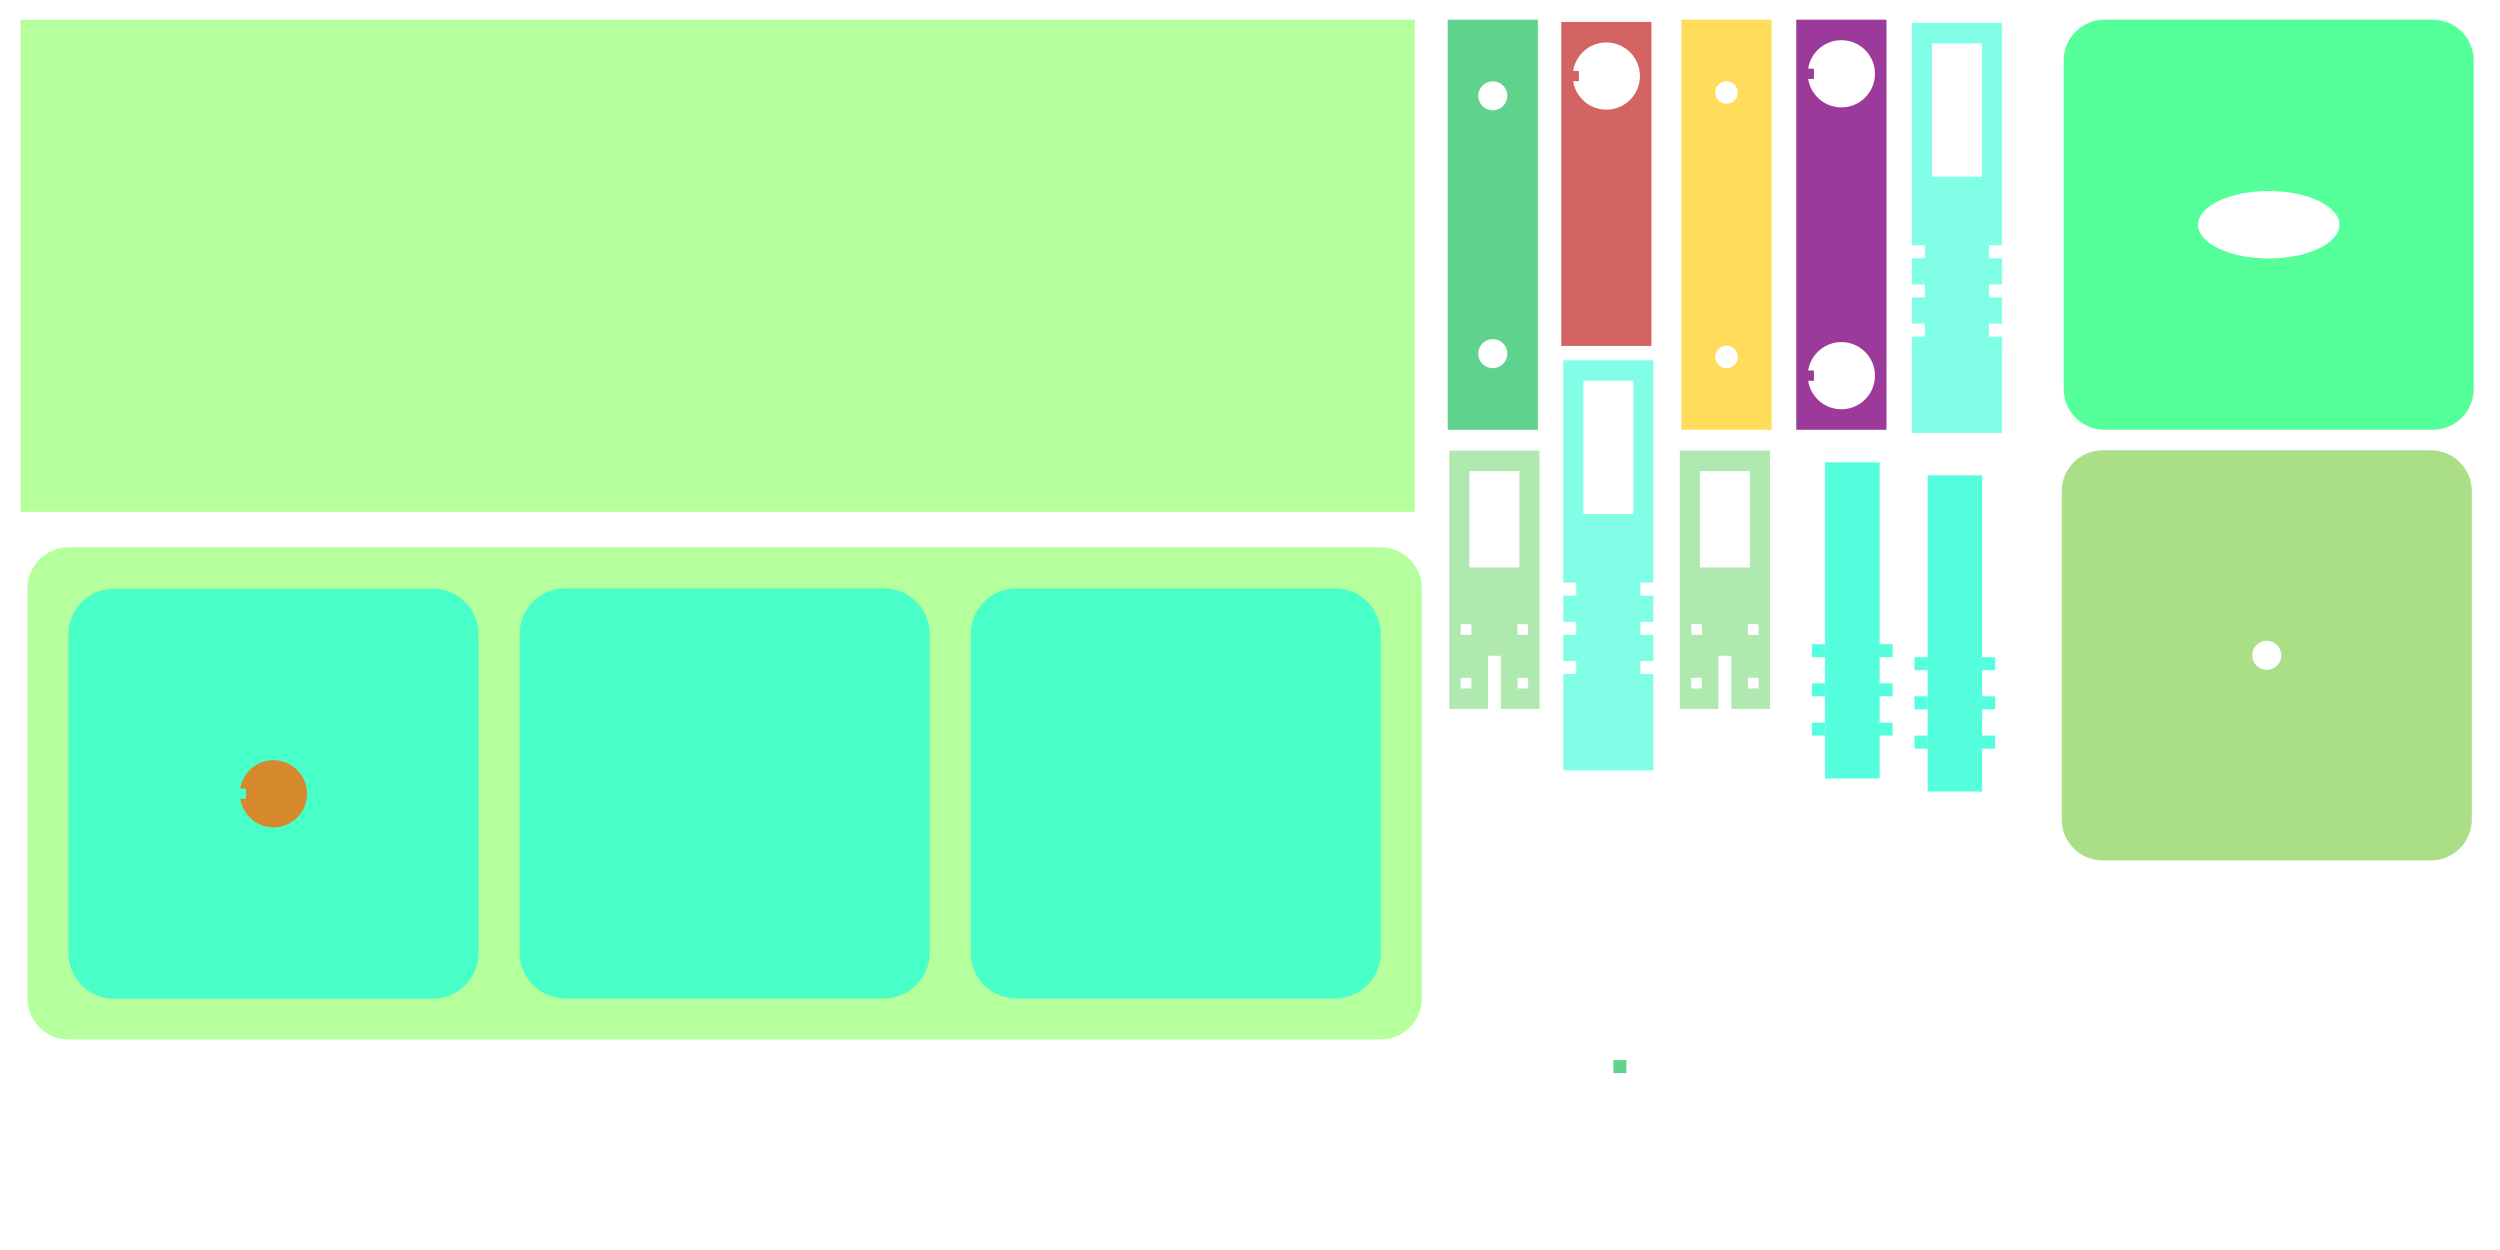
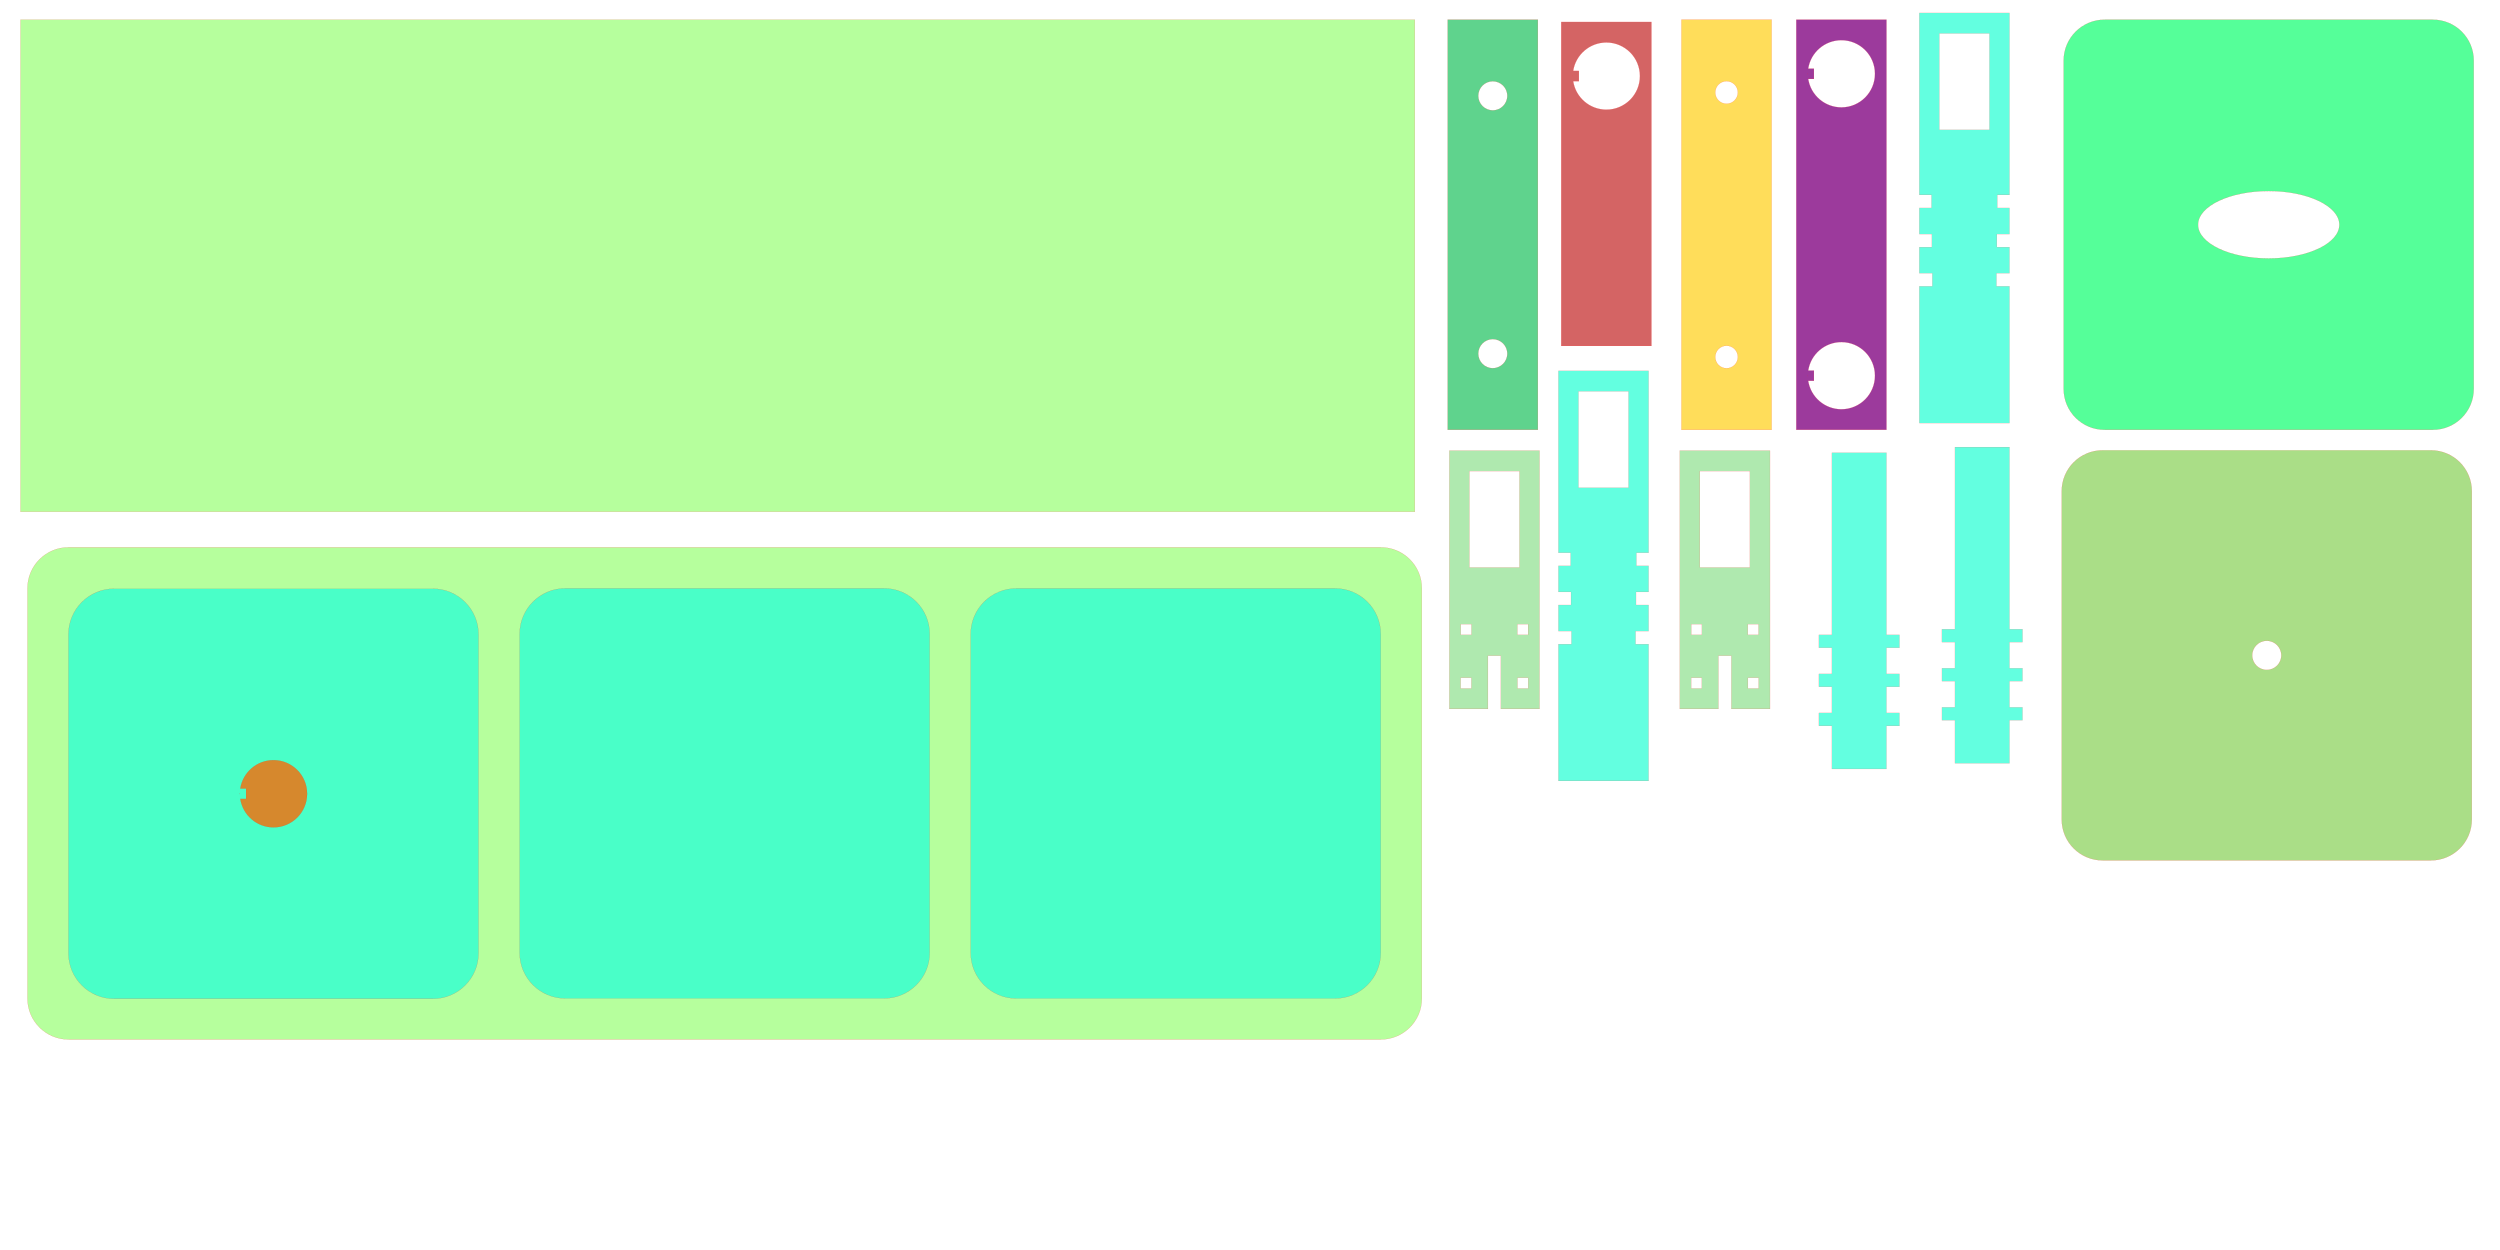
<svg xmlns="http://www.w3.org/2000/svg" width="609.6mm" height="304.8mm" viewBox="0 0 609.6 304.8" version="1.1" id="svg8">
  <defs id="defs2" />
  <g id="layer1" transform="translate(0,7.800017)">
-     <path style="fill:#aade87;stroke:#ff0000;stroke-width:0;stroke-miterlimit:4;stroke-dasharray:none" d="m 512.729,102 c -5.54,0 -10,4.46 -10,10 v 80 c 0,5.54 4.46,10 10,10 h 80 c 5.54,0 10,-4.46 10,-10 V 112 c 0,-5.54 -4.46,-10 -10,-10 z m 40,46.451 a 3.548,3.548 0 0 1 3.548,3.548 3.548,3.548 0 0 1 -3.548,3.549 3.548,3.548 0 0 1 -3.548,-3.549 3.548,3.548 0 0 1 3.548,-3.548 z" id="rect5057" />
-     <path style="fill:#55ff99;stroke:#ff0000;stroke-width:0;stroke-miterlimit:4;stroke-dasharray:none" d="m 513.201,-3 c -5.54,0 -10,4.46 -10,10 v 80 c 0,5.54 4.46,10 10,10 h 80 c 5.54,0 10,-4.46 10,-10 V 7 c 0,-5.54 -4.46,-10 -10,-10 z m 40,41.781 a 17.228,8.218 0 0 1 17.228,8.218 17.228,8.218 0 0 1 -17.228,8.219 17.228,8.218 0 0 1 -17.228,-8.219 17.228,8.218 0 0 1 17.228,-8.218 z" id="rect5079" />
-     <path style="fill:#80ffe6;stroke:#ff0000;stroke-width:0;stroke-miterlimit:4;stroke-dasharray:none" d="m 381.187,80.052 v 63.773 h 3.175 v 3.175 h -3.175 v 6.38 h 3.175 v 3.175 h -3.175 v 23.486 h 21.988 v -23.486 h -3.175 v -3.175 h 3.175 v -6.38 h -3.175 v -3.175 h 3.175 V 80.052 Z m 4.894,4.995 h 12.2 v 32.5 h -12.2 z m -4.891,49.222 h 3.175 v 3.175 h -3.175 z m 18.808,0 h 3.175 v 3.175 h -3.175 z" id="rect5102" />
-     <path style="fill:#80ffe6;stroke:#ff0000;stroke-width:0;stroke-miterlimit:4;stroke-dasharray:none" d="M 466.189,-2.217 V 61.556 h 3.175 v 3.175 h -3.175 v 6.38 h 3.175 v 3.175 h -3.175 v 23.486 h 21.988 V 74.286 h -3.175 v -3.175 h 3.175 v -6.38 h -3.175 v -3.175 h 3.175 V -2.217 Z m 4.894,4.995 h 12.2 V 35.277 h -12.2 z m -4.891,49.222 h 3.175 v 3.175 h -3.175 z m 18.808,0 h 3.175 v 3.175 h -3.175 z" id="path5212" />
-     <path style="fill:#55ffdd;stroke:#ff0000;stroke-width:0;stroke-miterlimit:4;stroke-dasharray:none" d="m 445.026,104.925 v 77.12 h 13.3 v -10.47 h 3.175 v -3.175 h -3.175 v -6.401 h 3.175 v -3.175 h -3.175 v -6.376 h 3.175 v -3.175 h -3.175 v -44.349 z m -3.201,44.349 v 3.175 h 3.175 v -3.175 z m 0,9.551 v 3.175 h 3.175 v -3.175 z m 0,9.576 v 3.175 h 3.175 v -3.175 z" id="rect5216" />
-     <rect style="fill:#5fd38d;stroke:#ff0000;stroke-width:0;stroke-miterlimit:4;stroke-dasharray:none" id="rect5220" width="3.175" height="3.175" x="393.408" y="250.695" />
-     <path id="path5246" d="m 470.026,108.1 v 77.12 h 13.3 v -10.47 h 3.175 v -3.175 h -3.175 v -6.401 h 3.175 v -3.175 h -3.175 v -6.376 h 3.175 v -3.175 h -3.175 v -44.349 z m -3.201,44.349 v 3.175 h 3.175 v -3.175 z m 0,9.551 v 3.175 h 3.175 v -3.175 z m 0,9.576 v 3.175 h 3.175 v -3.175 z" style="fill:#55ffdd;stroke:#ff0000;stroke-width:0;stroke-miterlimit:4;stroke-dasharray:none" />
-     <path style="fill:#5fd38d;stroke:#ff0000;stroke-width:0;stroke-miterlimit:4;stroke-dasharray:none" d="M 353,-3 V 97 h 22 V -3 Z m 11,15.022 a 3.54,3.54 0 0 1 3.54,3.54 3.54,3.54 0 0 1 -3.54,3.54 3.54,3.54 0 0 1 -3.54,-3.54 3.54,3.54 0 0 1 3.54,-3.54 z m 0,62.875 a 3.54,3.54 0 0 1 3.54,3.54 3.54,3.54 0 0 1 -3.54,3.54 3.54,3.54 0 0 1 -3.54,-3.54 3.54,3.54 0 0 1 3.54,-3.54 z" id="rect5248" />
+     <path style="fill:#aade87;stroke:#ff0000;stroke-width:0.025;stroke-miterlimit:4;stroke-dasharray:none" d="m 512.729,102 c -5.54,0 -10,4.46 -10,10 v 80 c 0,5.54 4.46,10 10,10 h 80 c 5.54,0 10,-4.46 10,-10 V 112 c 0,-5.54 -4.46,-10 -10,-10 z m 40,46.451 a 3.548,3.548 0 0 1 3.548,3.548 3.548,3.548 0 0 1 -3.548,3.549 3.548,3.548 0 0 1 -3.548,-3.549 3.548,3.548 0 0 1 3.548,-3.548 z" id="rect5057" />
+     <path style="fill:#55ff99;stroke:#ff0000;stroke-width:0.025;stroke-miterlimit:4;stroke-dasharray:none" d="m 513.201,-3 c -5.54,0 -10,4.46 -10,10 v 80 c 0,5.54 4.46,10 10,10 h 80 c 5.54,0 10,-4.46 10,-10 V 7 c 0,-5.54 -4.46,-10 -10,-10 z m 40,41.781 a 17.228,8.218 0 0 1 17.228,8.218 17.228,8.218 0 0 1 -17.228,8.219 17.228,8.218 0 0 1 -17.228,-8.219 17.228,8.218 0 0 1 17.228,-8.218 z" id="rect5079" />
+     <path style="fill:#5fd38d;stroke:#ff0000;stroke-width:0.025;stroke-miterlimit:4;stroke-dasharray:none" d="M 353,-3 V 97 h 22 V -3 Z m 11,15.022 a 3.54,3.54 0 0 1 3.54,3.54 3.54,3.54 0 0 1 -3.54,3.54 3.54,3.54 0 0 1 -3.54,-3.54 3.54,3.54 0 0 1 3.54,-3.54 z m 0,62.875 a 3.54,3.54 0 0 1 3.54,3.54 3.54,3.54 0 0 1 -3.54,3.54 3.54,3.54 0 0 1 -3.54,-3.54 3.54,3.54 0 0 1 3.54,-3.54 z" id="rect5248" />
    <rect style="fill:#66ff00;stroke:#ff0000;stroke-width:0.025;stroke-miterlimit:4;stroke-dasharray:none" id="rect5260" width="0" height="60.733" x="95.99" y="77.953" />
-     <path style="fill:#afe9af;stroke:#ff0000;stroke-width:0;stroke-miterlimit:4;stroke-dasharray:none" d="m 353.401,102.071 v 63 h 9.425 v -12.97 h 3.15 v 12.97 h 9.425 v -63 z m 4.9,5 h 12.2 v 23.5 h -12.2 z m -2.1,37.329 h 2.6 v 2.6 h -2.6 z m 13.799,0 h 2.6 v 2.6 h -2.6 z m -13.824,13.075 h 2.6 v 2.6 h -2.6 z m 13.849,0 h 2.6 v 2.6 h -2.6 z" id="rect5284" />
-     <path id="path5325" d="m 409.599,102.071 v 63 h 9.425 v -12.97 h 3.15 v 12.97 h 9.425 v -63 z m 4.9,5 h 12.2 v 23.5 h -12.2 z m -2.1,37.329 h 2.6 v 2.6 h -2.6 z m 13.799,0 h 2.6 v 2.6 h -2.6 z m -13.824,13.075 h 2.6 v 2.6 h -2.6 z m 13.849,0 h 2.6 v 2.6 h -2.6 z" style="fill:#afe9af;stroke:#ff0000;stroke-width:0;stroke-miterlimit:4;stroke-dasharray:none" />
-     <rect style="fill:#a7ff88;fill-opacity:0.817;stroke:#ff0000;stroke-width:0;stroke-miterlimit:4;stroke-dasharray:none" id="rect5327" width="340" height="120" x="5" y="-3" />
-     <g id="g1484" transform="translate(-368.2998,13.66106)">
-       <rect ry="10.008" style="fill:#a7ff88;fill-opacity:0.817;stroke:#ff0000;stroke-width:0;stroke-miterlimit:4;stroke-dasharray:none" id="rect1404" width="340" height="120" x="375" y="112" />
-       <rect ry="11.146" y="122.089" x="384.987" height="100" width="100" id="rect1406" style="opacity:0.94;fill:#2affd5;fill-opacity:0.817;stroke:#ff0000;stroke-width:0;stroke-miterlimit:4;stroke-dasharray:none" />
-       <rect style="opacity:0.94;fill:#2affd5;fill-opacity:0.817;stroke:#ff0000;stroke-width:0;stroke-miterlimit:4;stroke-dasharray:none" id="rect1418" width="100" height="100" x="604.987" y="122.013" ry="11.146" />
-       <rect ry="11.146" y="122" x="495" height="100" width="100" id="rect1426" style="opacity:0.94;fill:#2affd5;fill-opacity:0.817;stroke:#ff0000;stroke-width:0;stroke-miterlimit:4;stroke-dasharray:none" />
-       <path id="path1435" d="m 434.987,163.896 a 8.193,8.193 0 0 0 -8.091,6.943 h 1.404 v 2.5 h -1.4 a 8.193,8.193 0 0 0 8.087,6.943 8.193,8.193 0 0 0 8.193,-8.193 8.193,8.193 0 0 0 -8.193,-8.193 z m -8.187,8.02 a 8.193,8.193 0 0 0 -0.006,0.174 8.193,8.193 0 0 0 0.006,0.124 z" style="opacity:0.94;fill:#ff6600;fill-opacity:0.817;stroke:#ff0000;stroke-width:0;stroke-miterlimit:4;stroke-dasharray:none" />
+     <path style="fill:#afe9af;stroke:#ff0000;stroke-width:0.025;stroke-miterlimit:4;stroke-dasharray:none" d="m 353.401,102.071 v 63 h 9.425 v -12.97 h 3.15 v 12.97 h 9.425 v -63 z m 4.9,5 h 12.2 v 23.5 h -12.2 z m -2.1,37.329 h 2.6 v 2.6 h -2.6 z m 13.799,0 h 2.6 v 2.6 h -2.6 z m -13.824,13.075 h 2.6 v 2.6 h -2.6 z m 13.849,0 h 2.6 v 2.6 h -2.6 z" id="rect5284" />
+     <path id="path5325" d="m 409.599,102.071 v 63 h 9.425 v -12.97 h 3.15 v 12.97 h 9.425 v -63 z m 4.9,5 h 12.2 v 23.5 h -12.2 z m -2.1,37.329 h 2.6 v 2.6 h -2.6 z m 13.799,0 h 2.6 v 2.6 h -2.6 z m -13.824,13.075 h 2.6 v 2.6 h -2.6 z m 13.849,0 h 2.6 v 2.6 h -2.6 z" style="fill:#afe9af;stroke:#ff0000;stroke-width:0.025;stroke-miterlimit:4;stroke-dasharray:none" />
+     <rect style="fill:#a7ff88;fill-opacity:0.817;stroke:#ff0000;stroke-width:0.025;stroke-miterlimit:4;stroke-dasharray:none" id="rect5327" width="340" height="120" x="5" y="-3" />
+     <g id="g1484" transform="translate(-368.2998,13.66106)" style="stroke-width:0.025;stroke-miterlimit:4;stroke-dasharray:none;stroke:#ff0000;stroke-opacity:1">
+       <rect ry="10.008" style="fill:#a7ff88;fill-opacity:0.817;stroke:#ff0000;stroke-width:0.025;stroke-miterlimit:4;stroke-dasharray:none;stroke-opacity:1" id="rect1404" width="340" height="120" x="375" y="112" />
+       <rect ry="11.146" y="122.089" x="384.987" height="100" width="100" id="rect1406" style="opacity:0.94;fill:#2affd5;fill-opacity:0.817;stroke:#ff0000;stroke-width:0.025;stroke-miterlimit:4;stroke-dasharray:none;stroke-opacity:1" />
+       <rect style="opacity:0.94;fill:#2affd5;fill-opacity:0.817;stroke:#ff0000;stroke-width:0.025;stroke-miterlimit:4;stroke-dasharray:none;stroke-opacity:1" id="rect1418" width="100" height="100" x="604.987" y="122.013" ry="11.146" />
+       <rect ry="11.146" y="122" x="495" height="100" width="100" id="rect1426" style="opacity:0.94;fill:#2affd5;fill-opacity:0.817;stroke:#ff0000;stroke-width:0.025;stroke-miterlimit:4;stroke-dasharray:none;stroke-opacity:1" />
+       <path id="path1435" d="m 434.987,163.896 a 8.193,8.193 0 0 0 -8.091,6.943 h 1.404 v 2.5 h -1.4 a 8.193,8.193 0 0 0 8.087,6.943 8.193,8.193 0 0 0 8.193,-8.193 8.193,8.193 0 0 0 -8.193,-8.193 z m -8.187,8.02 a 8.193,8.193 0 0 0 -0.006,0.174 8.193,8.193 0 0 0 0.006,0.124 z" style="opacity:0.94;fill:#ff6600;fill-opacity:0.817;stroke:#ff0000;stroke-width:0.025;stroke-miterlimit:4;stroke-dasharray:none;stroke-opacity:1" />
    </g>
-     <path style="opacity:0.94;fill:#c83737;fill-opacity:0.817;stroke:#ff0000;stroke-width:0;stroke-miterlimit:4;stroke-dasharray:none" d="M 380.688,-2.444 V 76.556 h 22 V -2.444 Z m 11,5 a 8.193,8.193 0 0 1 8.193,8.193 8.193,8.193 0 0 1 -8.193,8.193 8.193,8.193 0 0 1 -8.087,-6.943 h 1.4 V 9.5 h -1.404 a 8.193,8.193 0 0 1 8.091,-6.943 z m -8.187,8.02 v 0.298 a 8.193,8.193 0 0 1 -0.006,-0.124 8.193,8.193 0 0 1 0.006,-0.174 z" id="rect1442" />
-     <path style="opacity:0.94;fill:#800080;fill-opacity:0.817;stroke:#ff0000;stroke-width:0;stroke-miterlimit:4;stroke-dasharray:none" d="M 438,-3 V 97 h 22 V -3 Z m 11,5 a 8.193,8.193 0 0 1 8.193,8.193 8.193,8.193 0 0 1 -8.193,8.193 8.193,8.193 0 0 1 -8.087,-6.943 h 1.4 V 8.943 h -1.404 a 8.193,8.193 0 0 1 8.091,-6.943 z m -8.187,8.02 v 0.298 a 8.193,8.193 0 0 1 -0.006,-0.124 8.193,8.193 0 0 1 0.006,-0.174 z m 8.187,65.594 a 8.193,8.193 0 0 1 8.193,8.193 8.193,8.193 0 0 1 -8.193,8.193 8.193,8.193 0 0 1 -8.091,-6.943 h 1.404 v -2.5 h -1.4 a 8.193,8.193 0 0 1 8.087,-6.943 z m -8.187,8.069 v 0.298 a 8.193,8.193 0 0 1 -0.006,-0.174 8.193,8.193 0 0 1 0.006,-0.124 z" id="rect1453" />
-     <path style="opacity:0.94;fill:#ffd42a;fill-opacity:0.817;stroke:#ff0000;stroke-width:0;stroke-miterlimit:4;stroke-dasharray:none" d="M 410,-3 V 97 H 432 V -3 Z m 11,15 a 2.75,2.75 0 0 1 2.75,2.75 2.75,2.75 0 0 1 -2.75,2.75 2.75,2.75 0 0 1 -2.75,-2.75 2.75,2.75 0 0 1 2.75,-2.75 z m 0,64.5 a 2.75,2.75 0 0 1 2.75,2.75 2.75,2.75 0 0 1 -2.75,2.75 2.75,2.75 0 0 1 -2.75,-2.75 2.75,2.75 0 0 1 2.75,-2.75 z" id="rect1464" />
+     <path style="opacity:0.94;fill:#c83737;fill-opacity:0.817;stroke:#ff0000;stroke-width:0.025;stroke-miterlimit:4;stroke-dasharray:none" d="M 380.688,-2.444 V 76.556 h 22 V -2.444 Z m 11,5 a 8.193,8.193 0 0 1 8.193,8.193 8.193,8.193 0 0 1 -8.193,8.193 8.193,8.193 0 0 1 -8.087,-6.943 h 1.4 V 9.5 h -1.404 a 8.193,8.193 0 0 1 8.091,-6.943 z m -8.187,8.02 v 0.298 a 8.193,8.193 0 0 1 -0.006,-0.124 8.193,8.193 0 0 1 0.006,-0.174 z" id="rect1442" />
+     <path style="opacity:0.94;fill:#800080;fill-opacity:0.817;stroke:#ff0000;stroke-width:0.025;stroke-miterlimit:4;stroke-dasharray:none" d="M 438,-3 V 97 h 22 V -3 Z m 11,5 a 8.193,8.193 0 0 1 8.193,8.193 8.193,8.193 0 0 1 -8.193,8.193 8.193,8.193 0 0 1 -8.087,-6.943 h 1.4 V 8.943 h -1.404 a 8.193,8.193 0 0 1 8.091,-6.943 z m -8.187,8.02 v 0.298 a 8.193,8.193 0 0 1 -0.006,-0.124 8.193,8.193 0 0 1 0.006,-0.174 z m 8.187,65.594 a 8.193,8.193 0 0 1 8.193,8.193 8.193,8.193 0 0 1 -8.193,8.193 8.193,8.193 0 0 1 -8.091,-6.943 h 1.404 v -2.5 h -1.4 a 8.193,8.193 0 0 1 8.087,-6.943 z m -8.187,8.069 v 0.298 a 8.193,8.193 0 0 1 -0.006,-0.174 8.193,8.193 0 0 1 0.006,-0.124 z" id="rect1453" />
+     <path style="opacity:0.94;fill:#ffd42a;fill-opacity:0.817;stroke:#ff0000;stroke-width:0.025;stroke-miterlimit:4;stroke-dasharray:none" d="M 410,-3 V 97 H 432 V -3 Z m 11,15 a 2.75,2.75 0 0 1 2.75,2.75 2.75,2.75 0 0 1 -2.75,2.75 2.75,2.75 0 0 1 -2.75,-2.75 2.75,2.75 0 0 1 2.75,-2.75 z m 0,64.5 a 2.75,2.75 0 0 1 2.75,2.75 2.75,2.75 0 0 1 -2.75,2.75 2.75,2.75 0 0 1 -2.75,-2.75 2.75,2.75 0 0 1 2.75,-2.75 z" id="rect1464" />
+     <path style="opacity:0.94;fill:#29ffd4;fill-opacity:0.773;stroke:#ff0000;stroke-width:0.025;stroke-miterlimit:4;stroke-dasharray:none;stroke-opacity:1" d="m 380,82.625 v 44.375 h 2.974 v 3.175 h -2.974 v 6.37 h 3.075 v 3.175 h -3.075 v 6.371 h 3.175 v 3.175 h -3.175 v 33.36 h 22 V 149.266 h -3.175 v -3.175 h 3.175 v -6.371 h -3.075 v -3.175 h 3.075 v -6.37 h -2.974 v -3.175 h 2.974 V 82.625 Z m 4.9,5 h 12.2 v 23.5 h -12.2 z" id="rect871" />
+     <path id="path897" d="M 468,-4.64 V 39.734 h 2.974 v 3.175 h -2.974 v 6.37 h 3.075 v 3.175 h -3.075 v 6.371 h 3.175 v 3.175 h -3.175 v 33.36 h 22 v -33.36 h -3.175 v -3.175 h 3.175 v -6.371 h -3.075 v -3.175 h 3.075 v -6.37 h -2.974 v -3.175 h 2.974 V -4.64 Z m 4.9,5 h 12.2 V 23.86 h -12.2 z" style="opacity:0.94;fill:#29ffd4;fill-opacity:0.773;stroke:#ff0000;stroke-width:0.025;stroke-miterlimit:4;stroke-dasharray:none;stroke-opacity:1" />
+     <path style="opacity:0.94;fill:#29ffd4;fill-opacity:0.773;stroke:#ff0000;stroke-width:0.025;stroke-miterlimit:4;stroke-dasharray:none;stroke-opacity:1" d="m 446.7,102.588 v 44.412 h -3.175 v 3.162 h 3.175 v 6.356 h -3.169 v 3.163 h 3.169 v 6.362 h -3.169 v 3.163 h 3.169 v 10.502 h 13.3 v -10.502 h 3.169 v -3.163 h -3.169 v -6.362 h 3.169 v -3.163 h -3.169 v -6.356 h 3.175 v -3.162 h -3.175 V 102.588 Z" id="rect899" />
+     <path id="path924" d="m 476.7,101.208 v 44.412 h -3.175 v 3.162 h 3.175 v 6.356 h -3.169 v 3.163 h 3.169 v 6.362 h -3.169 v 3.163 h 3.169 v 10.502 h 13.3 v -10.502 h 3.169 v -3.163 h -3.169 v -6.362 h 3.169 v -3.163 h -3.169 v -6.356 h 3.175 v -3.162 h -3.175 v -44.412 z" style="opacity:0.94;fill:#29ffd4;fill-opacity:0.773;stroke:#ff0000;stroke-width:0.025;stroke-miterlimit:4;stroke-dasharray:none;stroke-opacity:1" />
  </g>
</svg>
